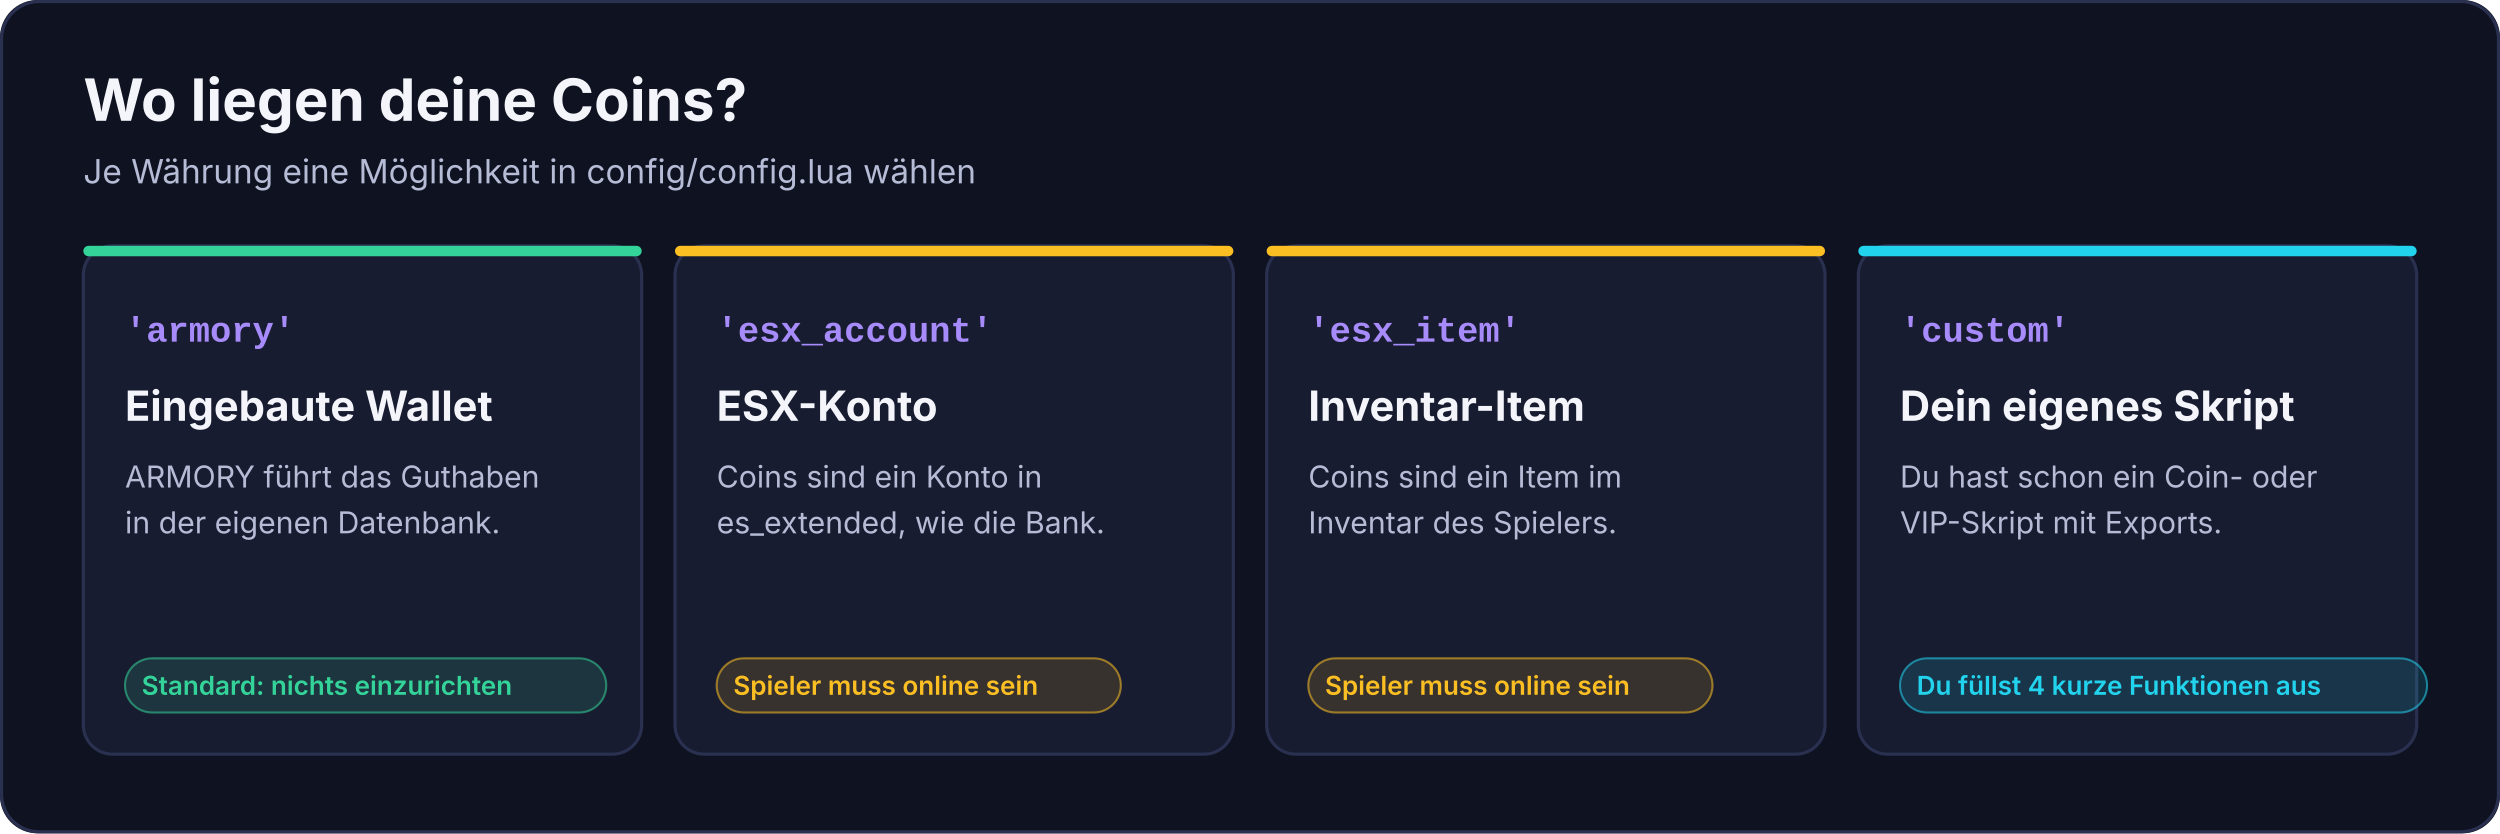
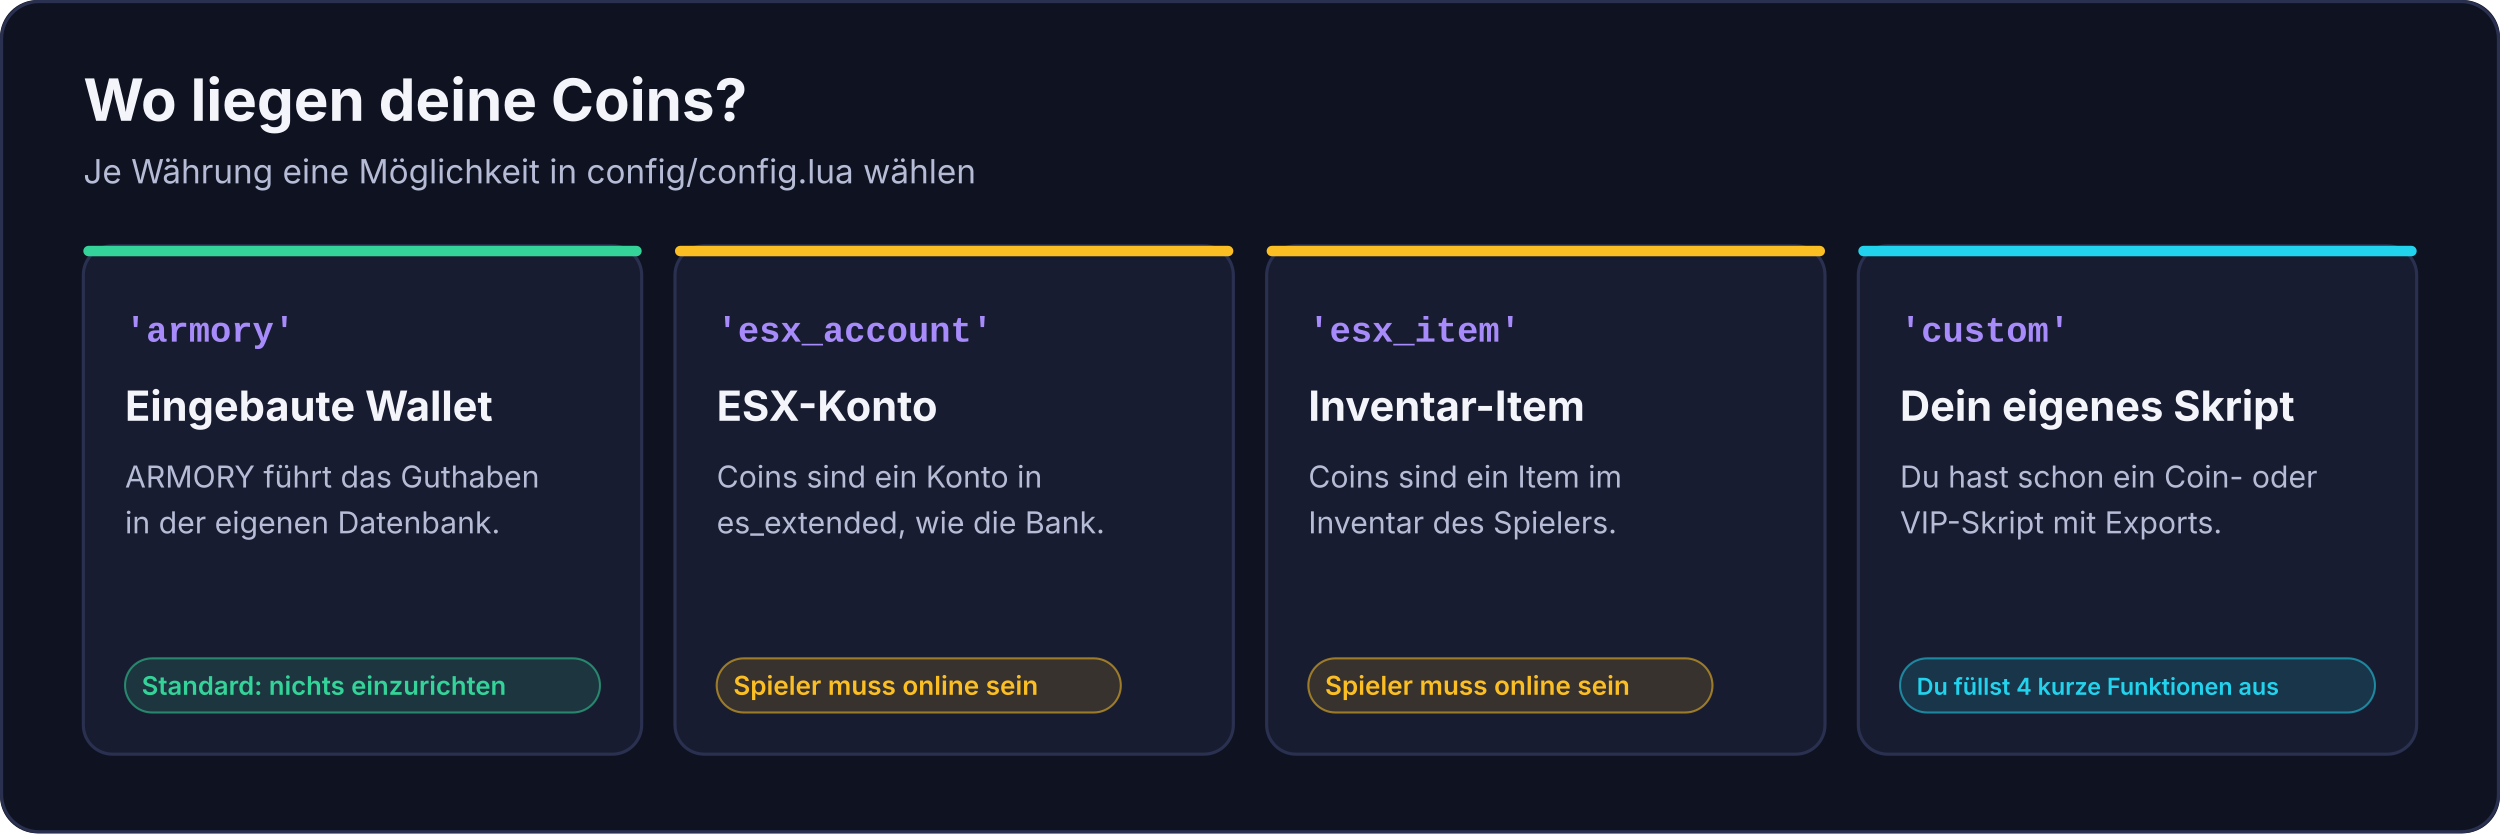
<svg xmlns="http://www.w3.org/2000/svg" viewBox="0 0 1200 400" width="1200" height="400" role="img" aria-label="Wo liegen deine Coins?">
  <rect width="1200" height="400" rx="18" fill="#0f1220" />
  <rect x="0.75" y="0.75" width="1198.5" height="398.5" rx="18" fill="none" stroke="#2a3050" stroke-width="1.5" />
  <text x="40" y="58" font-family="Poppins, 'Segoe UI', Inter, Arial, sans-serif" font-size="28" font-weight="700" fill="#F4F5FB" text-anchor="start">Wo liegen deine Coins?</text>
  <text x="40" y="88" font-family="Poppins, 'Segoe UI', Inter, Arial, sans-serif" font-size="16" font-weight="400" fill="#B6BCD6" text-anchor="start">Je Währung eine Möglichkeit in config/config.lua wählen</text>
  <rect x="40" y="118" width="268" height="244" rx="14" fill="#181c30" stroke="#2a3050" stroke-width="1.5" />
  <rect x="40" y="118" width="268" height="5" rx="2.5" fill="#34D399" />
  <text x="60" y="164" font-family="'JetBrains Mono', Consolas, 'Courier New', monospace" font-size="17" font-weight="600" fill="#A78BFA" text-anchor="start">'armory'</text>
  <text x="60" y="202" font-family="Poppins, 'Segoe UI', Inter, Arial, sans-serif" font-size="20" font-weight="700" fill="#F4F5FB" text-anchor="start">Eingebaute Wallet</text>
  <text x="60" y="234" font-family="Poppins, 'Segoe UI', Inter, Arial, sans-serif" font-size="14.5" font-weight="400" fill="#B6BCD6" text-anchor="start">ARMORY führt das Guthaben</text>
  <text x="60" y="256" font-family="Poppins, 'Segoe UI', Inter, Arial, sans-serif" font-size="14.5" font-weight="400" fill="#B6BCD6" text-anchor="start">in der eigenen Datenbank.</text>
-   <rect x="60" y="316" width="231" height="26" rx="13" fill="#34D399" fill-opacity="0.14" stroke="#34D399" stroke-opacity="0.55" />
-   <text x="68" y="333.5" font-family="Poppins, 'Segoe UI', Inter, Arial, sans-serif" font-size="12.5" font-weight="600" fill="#34D399" text-anchor="start">Standard: nichts einzurichten</text>
+   <rect x="60" y="316" width="228" height="26" rx="13" fill="#34D399" fill-opacity="0.14" stroke="#34D399" stroke-opacity="0.55" />
+   <text x="68" y="333.5" font-family="Poppins, 'Segoe UI', Inter, Arial, sans-serif" font-size="12.3" font-weight="600" fill="#34D399" text-anchor="start">Standard: nichts einzurichten</text>
  <rect x="324" y="118" width="268" height="244" rx="14" fill="#181c30" stroke="#2a3050" stroke-width="1.5" />
  <rect x="324" y="118" width="268" height="5" rx="2.5" fill="#FBBF24" />
  <text x="344" y="164" font-family="'JetBrains Mono', Consolas, 'Courier New', monospace" font-size="17" font-weight="600" fill="#A78BFA" text-anchor="start">'esx_account'</text>
  <text x="344" y="202" font-family="Poppins, 'Segoe UI', Inter, Arial, sans-serif" font-size="20" font-weight="700" fill="#F4F5FB" text-anchor="start">ESX-Konto</text>
  <text x="344" y="234" font-family="Poppins, 'Segoe UI', Inter, Arial, sans-serif" font-size="14.5" font-weight="400" fill="#B6BCD6" text-anchor="start">Coins sind ein Konto in</text>
  <text x="344" y="256" font-family="Poppins, 'Segoe UI', Inter, Arial, sans-serif" font-size="14.5" font-weight="400" fill="#B6BCD6" text-anchor="start">es_extended, wie die Bank.</text>
  <rect x="344" y="316" width="194" height="26" rx="13" fill="#FBBF24" fill-opacity="0.14" stroke="#FBBF24" stroke-opacity="0.55" />
  <text x="352" y="333.5" font-family="Poppins, 'Segoe UI', Inter, Arial, sans-serif" font-size="12.5" font-weight="600" fill="#FBBF24" text-anchor="start">Spieler muss online sein</text>
  <rect x="608" y="118" width="268" height="244" rx="14" fill="#181c30" stroke="#2a3050" stroke-width="1.5" />
  <rect x="608" y="118" width="268" height="5" rx="2.5" fill="#FBBF24" />
  <text x="628" y="164" font-family="'JetBrains Mono', Consolas, 'Courier New', monospace" font-size="17" font-weight="600" fill="#A78BFA" text-anchor="start">'esx_item'</text>
  <text x="628" y="202" font-family="Poppins, 'Segoe UI', Inter, Arial, sans-serif" font-size="20" font-weight="700" fill="#F4F5FB" text-anchor="start">Inventar-Item</text>
  <text x="628" y="234" font-family="Poppins, 'Segoe UI', Inter, Arial, sans-serif" font-size="14.5" font-weight="400" fill="#B6BCD6" text-anchor="start">Coins sind ein Item im</text>
  <text x="628" y="256" font-family="Poppins, 'Segoe UI', Inter, Arial, sans-serif" font-size="14.5" font-weight="400" fill="#B6BCD6" text-anchor="start">Inventar des Spielers.</text>
  <rect x="628" y="316" width="194" height="26" rx="13" fill="#FBBF24" fill-opacity="0.14" stroke="#FBBF24" stroke-opacity="0.55" />
  <text x="636" y="333.5" font-family="Poppins, 'Segoe UI', Inter, Arial, sans-serif" font-size="12.5" font-weight="600" fill="#FBBF24" text-anchor="start">Spieler muss online sein</text>
  <rect x="892" y="118" width="268" height="244" rx="14" fill="#181c30" stroke="#2a3050" stroke-width="1.5" />
  <rect x="892" y="118" width="268" height="5" rx="2.5" fill="#22D3EE" />
  <text x="912" y="164" font-family="'JetBrains Mono', Consolas, 'Courier New', monospace" font-size="17" font-weight="600" fill="#A78BFA" text-anchor="start">'custom'</text>
  <text x="912" y="202" font-family="Poppins, 'Segoe UI', Inter, Arial, sans-serif" font-size="20" font-weight="700" fill="#F4F5FB" text-anchor="start">Dein eigenes Skript</text>
  <text x="912" y="234" font-family="Poppins, 'Segoe UI', Inter, Arial, sans-serif" font-size="14.5" font-weight="400" fill="#B6BCD6" text-anchor="start">Du hast schon ein Coin- oder</text>
  <text x="912" y="256" font-family="Poppins, 'Segoe UI', Inter, Arial, sans-serif" font-size="14.5" font-weight="400" fill="#B6BCD6" text-anchor="start">VIP-Skript mit Exports.</text>
-   <rect x="912" y="316" width="253" height="26" rx="13" fill="#22D3EE" fill-opacity="0.14" stroke="#22D3EE" stroke-opacity="0.55" />
-   <text x="920" y="333.5" font-family="Poppins, 'Segoe UI', Inter, Arial, sans-serif" font-size="12.5" font-weight="600" fill="#22D3EE" text-anchor="start">Du füllst 4 kurze Funktionen aus</text>
+   <rect x="912" y="316" width="228" height="26" rx="13" fill="#22D3EE" fill-opacity="0.14" stroke="#22D3EE" stroke-opacity="0.55" />
+   <text x="920" y="333.5" font-family="Poppins, 'Segoe UI', Inter, Arial, sans-serif" font-size="11.2" font-weight="600" fill="#22D3EE" text-anchor="start">Du füllst 4 kurze Funktionen aus</text>
</svg>
